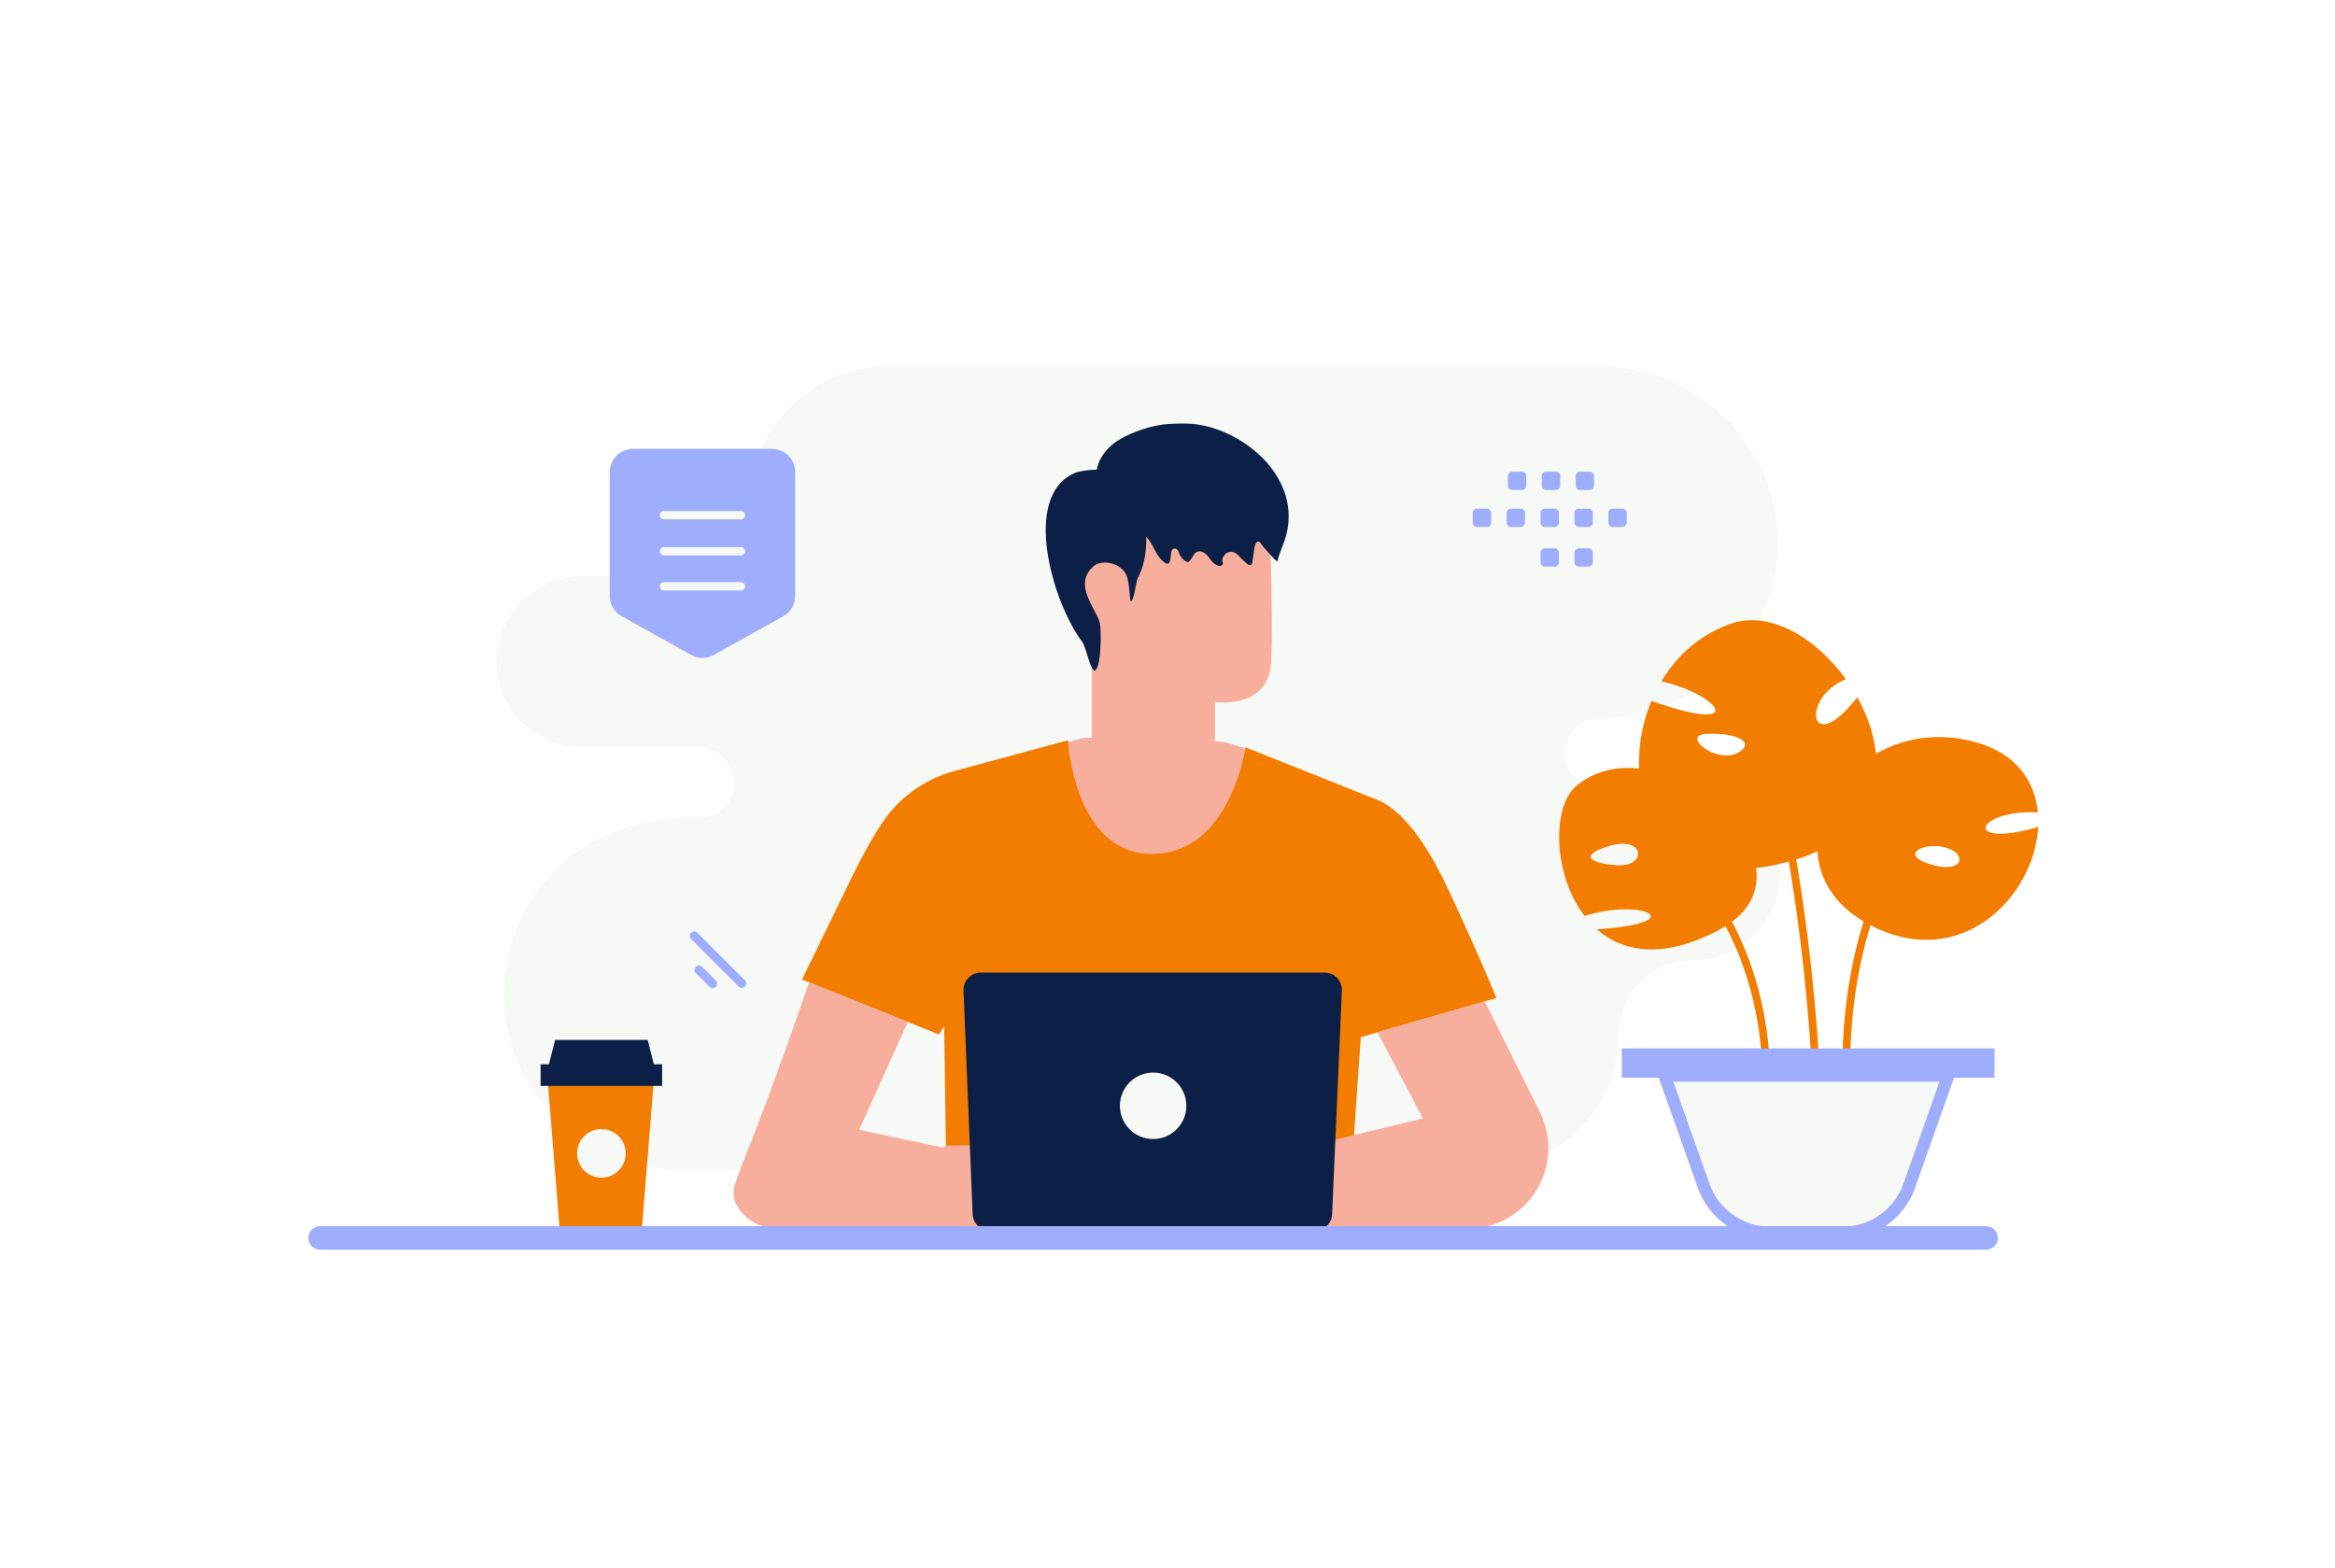
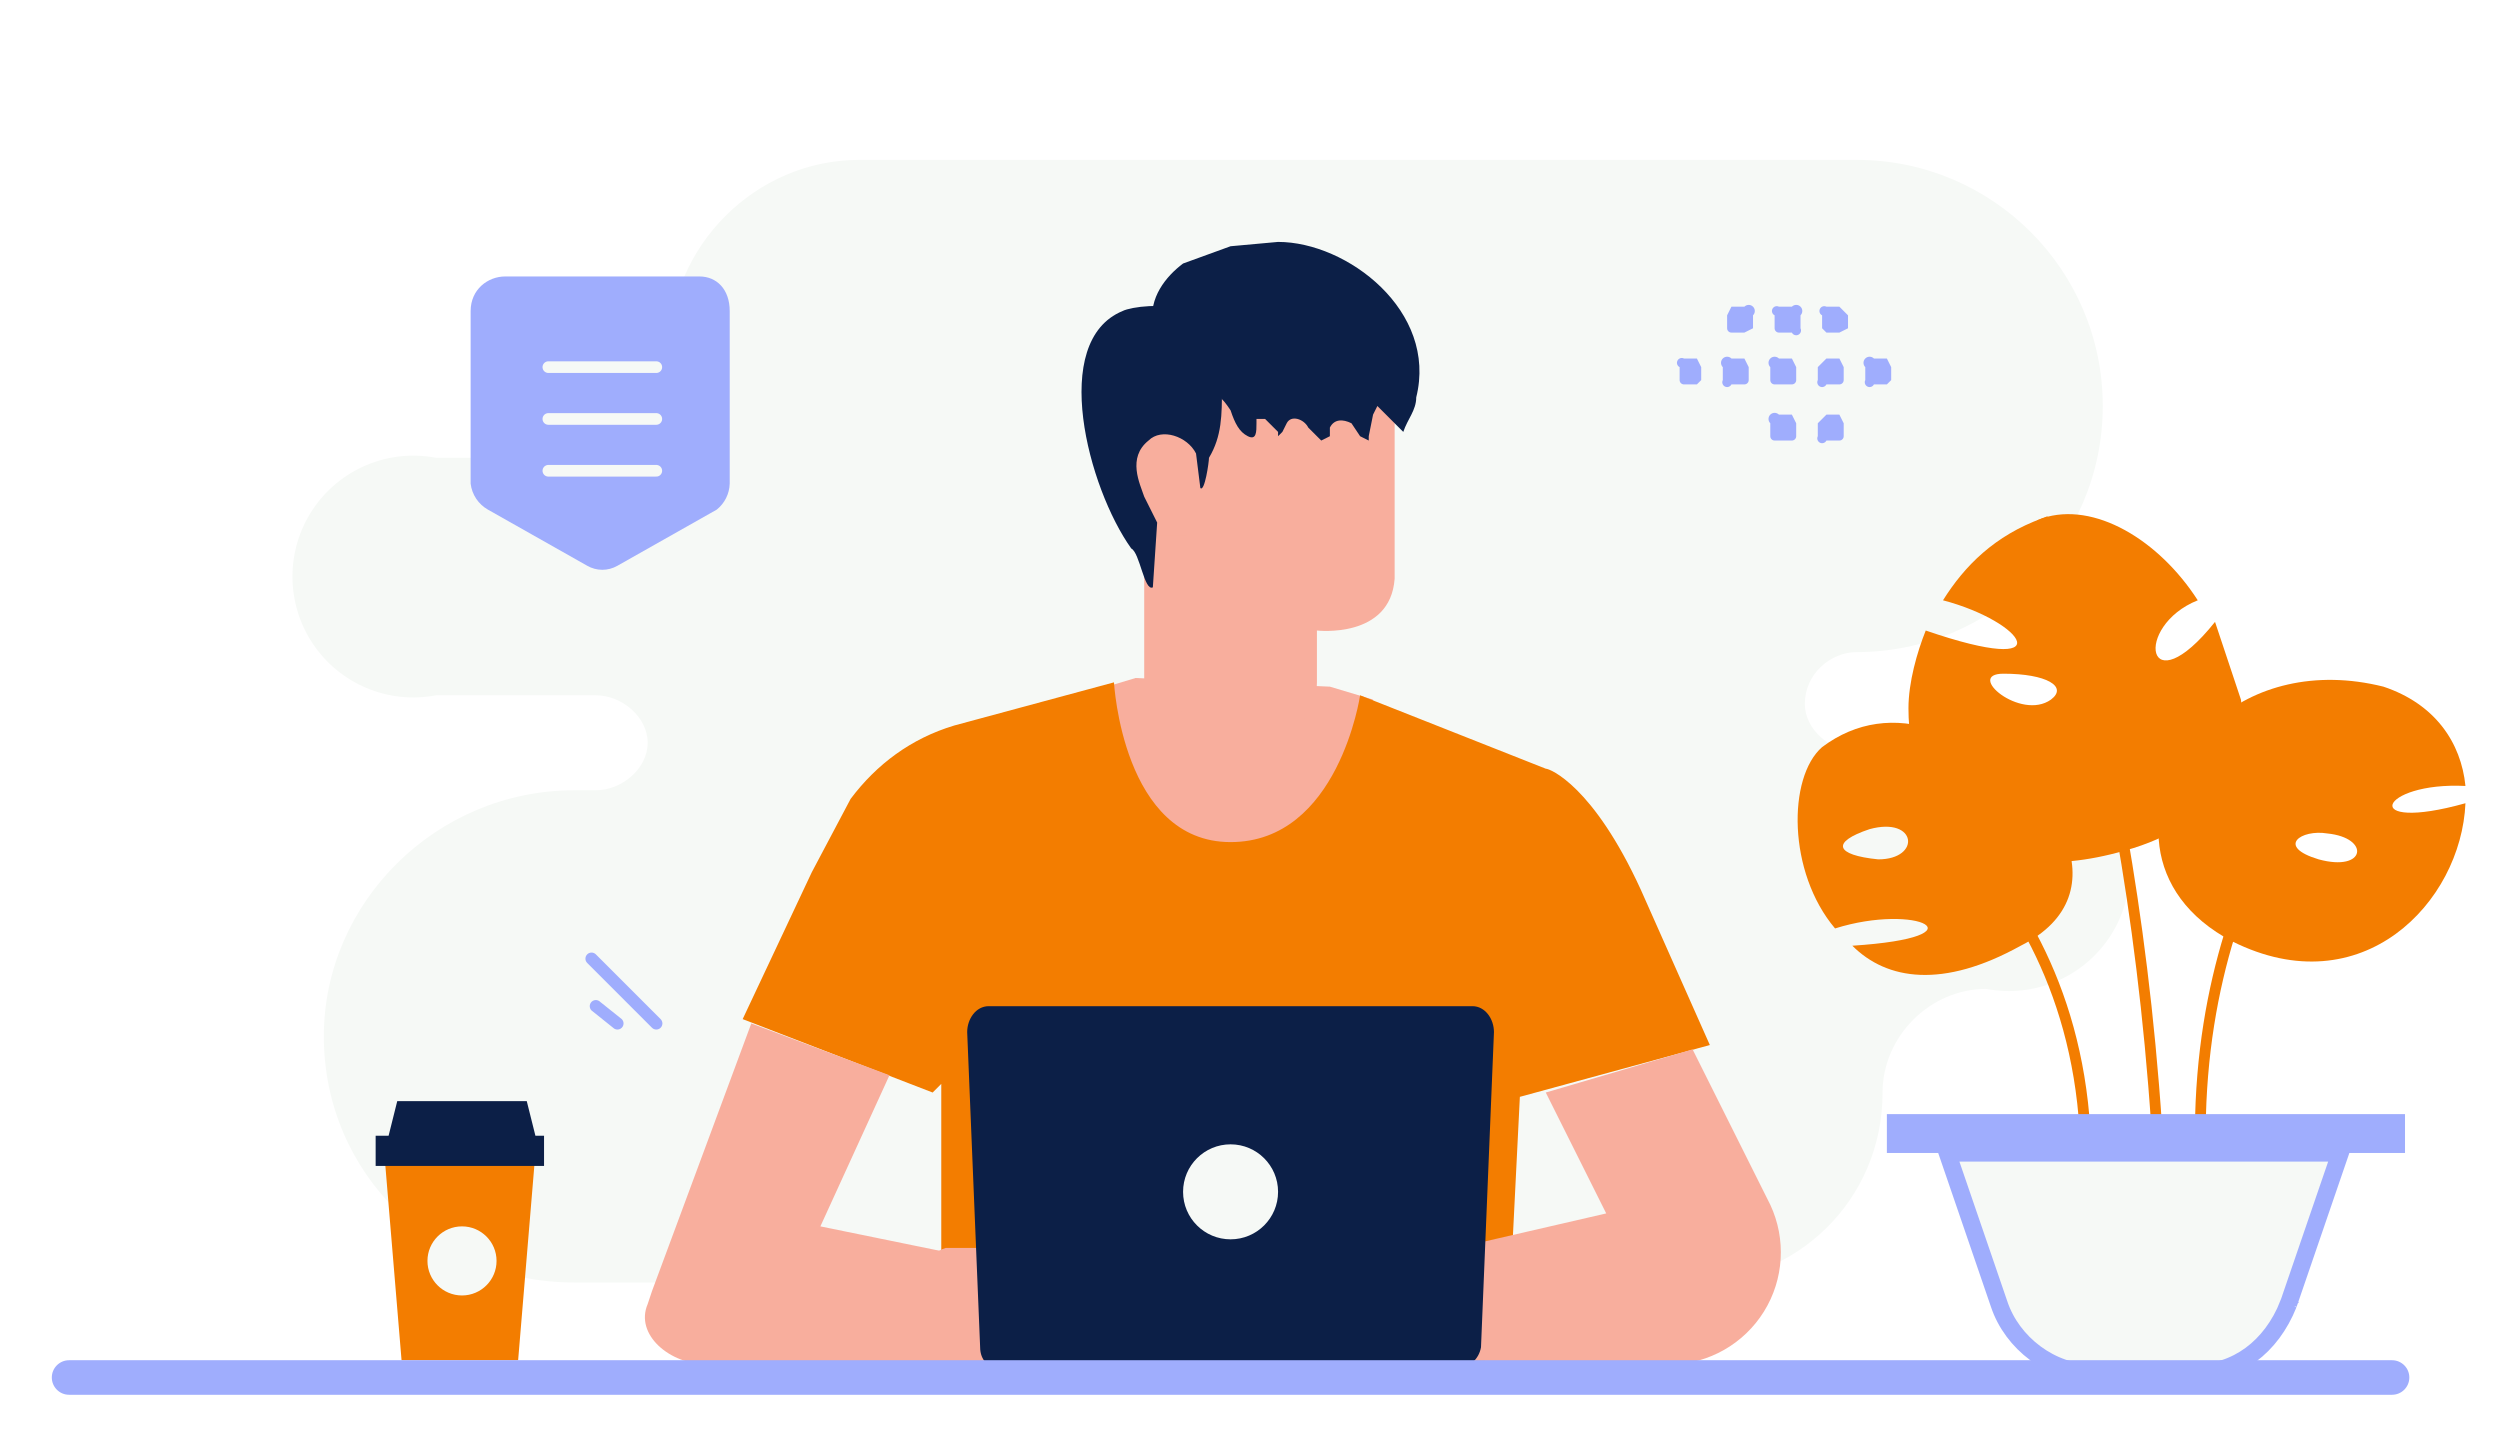
- <svg xmlns="http://www.w3.org/2000/svg" width="755" height="507" viewBox="0 0 755 507" fill="none">
-   <path fill-rule="evenodd" clip-rule="evenodd" d="M517.52 118.497C549.037 118.497 574.819 144.082 574.819 175.359C574.819 206.636 549.037 232.221 517.52 232.221C511.197 232.221 506.019 237.361 506.019 243.635C506.019 249.909 511.197 255.048 517.52 255.048H547.502C562.877 255.048 575.459 267.534 575.459 282.791C575.459 298.048 562.877 310.533 547.502 310.533C534.205 310.533 523.324 321.331 523.324 334.528C523.324 358.603 503.475 378.302 479.213 378.302H220.268C188.751 378.302 162.969 352.716 162.969 321.439C162.969 290.163 188.751 264.577 220.268 264.577H225.81C232.134 264.577 237.312 259.445 237.312 253.164C237.312 246.889 232.14 241.751 225.81 241.751H188.502C173.126 241.751 160.546 229.265 160.546 214.008C160.546 198.769 173.095 186.296 188.444 186.265H218.466C231.763 186.265 242.644 175.467 242.644 162.271C242.644 138.195 262.493 118.497 286.755 118.497H517.52Z" fill="#F6F9F6" />
-   <path d="M406.012 243.024L395.638 239.869L350.539 238.541L340.367 241.318L341.695 266.101L364.705 280.783L387.024 280.335L401.055 267.55L404.17 254.874L406.012 243.024Z" fill="#F8AE9D" />
-   <path d="M275.806 282.881C279.07 276.15 282.199 270.747 284.989 266.48C290.466 258.074 298.844 251.976 308.527 249.348L345.31 239.38C345.31 239.38 347.22 276.137 372.519 276.137C397.817 276.137 402.747 241.669 402.747 241.669L445.313 258.652C446.776 259.221 456.649 262.634 468.133 287.269C479.076 310.726 483.858 322.739 483.858 322.739L440.004 335.401L437.269 374.839L438.203 397.363L305.1 397.064L305.845 371.318L305.29 331.84L303.624 334.535L259.324 316.766C259.324 316.766 265.026 305.065 275.806 282.881Z" fill="#F37D00" />
-   <path d="M376.817 256.137C366.022 255.937 353.758 234.88 353.758 234.88L353.054 180.79C352.49 165.211 362.18 151.937 379.648 151.865L381.269 151.937C397.526 152.713 410.401 164.488 410.836 178.998C411.247 192.503 411.493 207.422 410.965 214.629C409.86 229.548 392.84 227.03 392.84 227.03C392.804 227.03 392.886 234.545 392.84 238.935C392.71 248.793 381.152 256.472 376.817 256.137Z" fill="#F8AE9D" />
-   <path d="M358.447 183.758C358.15 183.616 346.522 179.733 346.263 191.218C346.003 202.704 358.175 200.586 358.2 200.256C358.224 199.926 358.447 183.758 358.447 183.758ZM480.079 323.836L497.916 359.631C499.909 363.63 500.841 368.074 500.625 372.537C499.947 386.433 488.476 397.362 474.568 397.362L422.998 396.552L421.18 371.061L460.103 361.676L445.354 333.79L480.079 323.836ZM261.586 317.674C261.586 317.674 250.521 350.544 238.454 380.42C238.21 381.016 237.94 382.127 237.723 382.736C235 390.144 243.194 397.362 251.47 397.362L321.204 397.241V374.569L277.825 365.36L293.535 330.472L261.586 317.674Z" fill="#F8AE9D" />
-   <path d="M401.352 373.527C401.339 373.608 399.754 373.107 397.113 372.944C394.486 372.768 390.761 373.066 387.051 374.65C383.339 376.236 380.536 378.714 378.857 380.731C377.15 382.75 376.419 384.253 376.352 384.199C376.325 384.185 376.487 383.806 376.852 383.156C377.218 382.506 377.801 381.585 378.627 380.542C380.279 378.443 383.096 375.87 386.888 374.258C390.68 372.647 394.486 372.376 397.14 372.647C398.468 372.768 399.538 372.984 400.255 373.174C400.973 373.35 401.366 373.5 401.352 373.527ZM398.968 368.042C398.941 368.15 397.33 367.351 394.554 367.269C391.791 367.148 387.904 367.987 384.274 370.182C380.645 372.389 377.922 375.179 375.999 377.183C375.078 378.158 374.32 378.971 373.724 379.594C373.182 380.163 372.884 380.474 372.857 380.447C372.83 380.433 373.101 380.081 373.602 379.486C374.308 378.636 375.03 377.801 375.769 376.98C377.651 374.922 380.36 372.064 384.057 369.815C387.755 367.581 391.75 366.768 394.567 366.972C395.976 367.053 397.1 367.31 397.844 367.567C398.224 367.675 398.495 367.811 398.685 367.892C398.874 367.973 398.968 368.028 398.968 368.042Z" fill="#EB996E" />
-   <path d="M306.536 370.411H316.545C316.545 370.411 339.135 362.245 343.78 363.03C347.965 363.734 363.283 373.905 366.289 375.923C366.627 376.153 366.871 376.465 367.02 376.844C367.315 377.641 367.289 378.521 366.948 379.299C366.607 380.077 365.977 380.692 365.192 381.016L364.88 381.151L365.016 381.611C365.192 382.18 365.274 382.817 365.246 383.44C365.138 385.593 362.24 386.243 361.143 384.388L361.725 385.417C361.955 385.837 362.078 386.311 362.05 386.785L361.996 387.72C361.967 388.225 361.786 388.71 361.476 389.112C361.167 389.513 360.744 389.811 360.262 389.968C359.804 390.12 359.312 390.136 358.846 390.013C358.379 389.89 357.959 389.635 357.635 389.277C355.699 387.137 351.5 382.857 348.656 382.384C346.137 381.963 341.925 381.909 339.379 381.923C338.748 381.924 338.132 382.116 337.612 382.474C337.093 382.831 336.693 383.338 336.467 383.927C338.146 384.049 349.888 390.17 354.046 392.365C355.333 393.042 356.294 394.261 356.457 395.71C356.606 397.01 355.955 398.378 353.382 397.769C347.857 396.482 337.93 391.917 337.93 391.917C337.93 391.917 332.81 390.455 329.492 392.798C324.82 396.089 322.68 397.294 318.671 395.967C314.662 394.64 311.71 392.731 311.71 392.731L303.814 391.944C303.787 391.944 296.325 373.282 306.536 370.411Z" fill="#F8AE9D" />
-   <path d="M336.371 374.231C336.386 374.312 337.97 373.811 340.611 373.648C343.238 373.472 346.962 373.77 350.674 375.355C354.384 376.94 357.188 379.418 358.867 381.435C360.574 383.454 361.305 384.957 361.373 384.903C361.4 384.889 361.237 384.51 360.871 383.86C360.349 382.944 359.756 382.07 359.097 381.246C357.445 379.147 354.628 376.574 350.836 374.962C347.044 373.351 343.238 373.08 340.584 373.351C339.533 373.442 338.491 373.618 337.469 373.878C336.751 374.068 336.358 374.204 336.371 374.231ZM338.755 368.746C338.782 368.854 340.394 368.055 343.17 367.973C345.933 367.852 349.82 368.691 353.449 370.886C357.079 373.093 359.801 375.883 361.724 377.887C362.645 378.862 363.404 379.675 364 380.298C364.541 380.867 364.839 381.178 364.866 381.151C364.893 381.137 364.623 380.785 364.122 380.19C363.417 379.34 362.694 378.504 361.955 377.684C360.072 375.626 357.363 372.768 353.667 370.52C349.969 368.285 345.974 367.473 343.157 367.676C341.748 367.757 340.624 368.014 339.879 368.271C339.5 368.38 339.229 368.515 339.04 368.596C338.85 368.678 338.755 368.732 338.755 368.746Z" fill="#EB996E" />
-   <path d="M320.079 397.999H425.161C426.599 398.001 427.981 397.446 429.018 396.451C430.056 395.457 430.668 394.099 430.727 392.663L433.883 320.342C434.019 317.173 431.486 314.518 428.317 314.518H317.126C313.957 314.518 311.425 317.159 311.547 320.328L314.499 392.663C314.621 395.643 317.086 397.999 320.079 397.999Z" fill="#0C1F47" />
-   <path d="M362.104 357.597C362.102 359.008 362.379 360.406 362.919 361.711C363.459 363.015 364.25 364.2 365.248 365.198C366.246 366.196 367.431 366.988 368.735 367.527C370.04 368.067 371.438 368.344 372.849 368.343C374.261 368.345 375.659 368.067 376.963 367.528C378.267 366.988 379.453 366.197 380.451 365.198C381.449 364.2 382.24 363.015 382.78 361.711C383.32 360.406 383.597 359.008 383.595 357.597C383.597 356.185 383.319 354.787 382.78 353.483C382.24 352.179 381.448 350.994 380.45 349.996C379.452 348.998 378.267 348.206 376.963 347.667C375.658 347.127 374.261 346.85 372.849 346.851C366.908 346.851 362.104 351.681 362.104 357.597Z" fill="#F6F9F6" />
-   <path d="M362.511 204.683H353.03V245.313H362.511V204.683Z" fill="#F8AE9D" />
-   <path d="M358.79 168.38C360.498 170.584 363.511 171.069 365.993 171.506C369.328 172.091 370.979 173.311 372.711 176.587C373.807 178.679 374.904 180.97 376.867 182.104C378.462 183.029 378.404 180.67 378.657 178.843C378.681 178.681 378.713 178.521 378.755 178.363C379.141 176.904 380.694 177.153 381.149 178.592C381.564 179.887 382.454 180.983 383.585 181.593C383.769 181.692 383.966 181.779 384.162 181.742C384.427 181.705 384.635 181.456 384.808 181.232C385.171 180.763 385.532 180.166 385.904 179.535C387.128 177.46 389.444 178.201 390.811 180.186C391.665 181.419 392.681 182.689 394.077 182.975C394.527 183.075 395.093 183 395.301 182.565C395.567 182.028 395.152 181.493 395.221 180.945C395.278 180.435 395.498 180.21 395.74 179.775C396.691 178.083 398.868 178.022 400.206 179.428C401.138 180.404 402.109 181.343 403.116 182.24C403.543 182.614 404.166 182.988 404.593 182.614C404.825 182.415 404.882 182.078 404.928 181.755C405.171 180.173 405.401 178.592 405.644 177.01C405.782 176.126 406.256 174.967 407.064 175.192C407.456 175.304 407.687 175.715 407.906 176.089C408.172 176.561 412.916 181.954 413.008 181.543C413.747 178.479 415.259 175.69 415.998 172.626C420.777 152.912 399.572 137.058 383.377 136.971C379.776 136.947 376.486 137.005 372.988 137.839C369.259 138.736 365.323 140.16 361.941 142.165C357.197 144.967 353.607 150.06 354.53 156.138" fill="#0C1F47" />
-   <path d="M367.306 161.715C369.689 164.332 370.32 168.013 370.542 171.49C370.869 176.734 370.426 182.183 367.925 186.838C367.214 188.164 366.688 194.722 365.59 194.36C365.239 194.247 365.298 189.16 364.375 186.419C362.949 182.172 356.384 180.552 353.429 183.237C348.71 187.507 351.478 192.694 353.044 195.923C353.979 197.871 355.461 200.057 355.719 202.118C356.034 204.758 356.128 214.375 354.352 216.618C352.868 218.497 351.292 209.414 349.948 207.623C340.007 194.292 330.475 160.345 347.449 152.982C350.03 151.861 357.997 151.283 360.415 152.71" fill="#0C1F47" />
-   <path fill-rule="evenodd" clip-rule="evenodd" d="M477.587 170.404H480.748C481.512 170.404 482.127 169.782 482.127 169.024V165.863C482.127 165.099 481.506 164.483 480.748 164.483H477.587C477.221 164.485 476.871 164.63 476.613 164.889C476.354 165.147 476.208 165.498 476.207 165.863V169.024C476.207 169.205 476.242 169.385 476.311 169.552C476.38 169.72 476.482 169.872 476.61 170.001C476.738 170.129 476.891 170.23 477.058 170.3C477.226 170.369 477.406 170.404 477.587 170.404ZM488.547 170.404H491.708C492.073 170.402 492.423 170.257 492.682 169.998C492.94 169.74 493.086 169.389 493.087 169.024V165.863C493.087 165.099 492.466 164.483 491.708 164.483H488.547C488.181 164.485 487.831 164.63 487.573 164.889C487.314 165.147 487.168 165.498 487.167 165.863V169.024C487.168 169.389 487.314 169.74 487.573 169.998C487.831 170.257 488.181 170.402 488.547 170.404ZM499.514 170.404H502.674C503.04 170.402 503.39 170.257 503.649 169.998C503.907 169.74 504.053 169.389 504.054 169.024V165.863C504.054 165.099 503.433 164.483 502.674 164.483H499.514C499.148 164.485 498.798 164.63 498.539 164.889C498.281 165.147 498.135 165.498 498.134 165.863V169.024C498.133 169.205 498.169 169.385 498.238 169.552C498.307 169.72 498.409 169.872 498.537 170.001C498.665 170.129 498.818 170.23 498.985 170.3C499.153 170.369 499.332 170.404 499.514 170.404ZM510.474 170.404H513.634C514 170.402 514.35 170.257 514.609 169.998C514.867 169.74 515.013 169.389 515.014 169.024V165.863C515.014 165.099 514.393 164.483 513.634 164.483H510.474C509.71 164.483 509.087 165.105 509.087 165.863V169.024C509.091 169.39 509.239 169.739 509.498 169.998C509.757 170.256 510.108 170.402 510.474 170.404ZM521.435 170.404H524.595C525.36 170.404 525.982 169.782 525.982 169.024V165.863C525.982 165.099 525.36 164.483 524.595 164.483H521.435C521.069 164.485 520.719 164.63 520.46 164.889C520.202 165.147 520.056 165.498 520.055 165.863V169.024C520.056 169.389 520.202 169.74 520.46 169.998C520.719 170.257 521.069 170.402 521.435 170.404ZM488.949 158.453H492.11C492.867 158.453 493.489 157.831 493.489 157.073V153.905C493.488 153.54 493.342 153.19 493.084 152.931C492.825 152.673 492.475 152.527 492.11 152.526H488.949C488.184 152.526 487.569 153.148 487.569 153.905V157.067C487.568 157.248 487.603 157.429 487.672 157.597C487.741 157.765 487.842 157.918 487.97 158.047C488.099 158.176 488.251 158.278 488.419 158.348C488.587 158.418 488.767 158.453 488.949 158.453ZM499.909 158.453H503.07C503.435 158.452 503.785 158.306 504.044 158.048C504.302 157.789 504.448 157.439 504.449 157.073V153.905C504.448 153.54 504.302 153.19 504.044 152.931C503.785 152.673 503.435 152.527 503.07 152.526H499.909C499.544 152.527 499.193 152.673 498.935 152.931C498.677 153.19 498.531 153.54 498.529 153.905V157.067C498.528 157.248 498.563 157.429 498.632 157.597C498.701 157.765 498.802 157.918 498.93 158.047C499.059 158.176 499.211 158.278 499.379 158.348C499.547 158.418 499.727 158.453 499.909 158.453ZM510.869 158.453H514.03C514.795 158.453 515.416 157.831 515.416 157.073V153.905C515.416 153.148 514.795 152.526 514.03 152.526H510.869C510.504 152.527 510.153 152.673 509.895 152.931C509.637 153.19 509.491 153.54 509.489 153.905V157.067C509.489 157.831 510.111 158.453 510.869 158.453ZM499.514 183.243H502.674C503.04 183.242 503.39 183.096 503.649 182.838C503.907 182.579 504.053 182.229 504.054 181.864V178.702C504.054 177.938 503.433 177.322 502.674 177.322H499.514C499.148 177.324 498.798 177.469 498.539 177.728C498.281 177.986 498.135 178.337 498.134 178.702V181.864C498.133 182.045 498.169 182.225 498.238 182.392C498.307 182.56 498.409 182.712 498.537 182.84C498.665 182.969 498.818 183.07 498.985 183.139C499.153 183.209 499.332 183.244 499.514 183.243ZM510.474 183.243H513.634C514 183.242 514.35 183.096 514.609 182.838C514.867 182.579 515.013 182.229 515.014 181.864V178.702C515.014 177.938 514.393 177.322 513.634 177.322H510.474C509.71 177.322 509.087 177.945 509.087 178.702V181.864C509.091 182.23 509.239 182.579 509.498 182.837C509.757 183.095 510.108 183.241 510.474 183.243Z" fill="#9FADFD" />
-   <path d="M529.981 244.757C530.175 238.683 531.553 232.473 533.98 226.669C565.584 237.754 556.323 224.735 537.203 220.324C542.347 211.716 550.151 204.732 560.362 201.501C572.728 197.593 587.384 206.493 596.837 219.628C581.968 225.799 585.132 245.434 600.545 225.451C603.632 230.983 605.748 236.942 606.466 242.881C608.271 257.506 601.535 271.86 579.735 278.244C544.599 288.593 529.205 267.642 529.981 244.757ZM552.073 237.29C542.794 237.561 555.78 247.949 562.73 242.92C567.078 239.747 561.371 237.019 552.073 237.29Z" fill="#F37D00" />
-   <path d="M588.218 394.14C589.751 275.729 560.381 201.521 560.381 201.521" stroke="#F37D00" stroke-width="2.5" stroke-miterlimit="10" />
-   <path d="M596.075 252.456C600.928 272.943 606.344 261.529 600.482 248.065C610.013 239.901 623.99 235.646 639.5 240.191C652.022 243.867 657.961 252.727 658.932 262.709C638.879 261.741 633.988 274.548 659.03 267.448C657.845 289.773 634.259 314.438 604.869 299.252C583.301 288.109 583.904 266.694 596.075 252.456ZM625.135 279.771C635.774 282.615 636.297 274.781 626.999 273.697C620.379 272.924 614.497 276.928 625.135 279.771Z" fill="#F37D00" />
-   <path d="M597.381 356.553C592.508 282.21 635.06 244.777 635.06 244.777" stroke="#F37D00" stroke-width="2.5" stroke-miterlimit="10" />
-   <path d="M512.346 296.205C502.019 282.74 501.766 260.706 509.706 254.129C517.219 247.9 526.808 247.145 536.049 249.699C533.7 263.705 545.153 269.857 542.416 252.02C563.944 261.635 580.037 287.693 556.083 300.577C537.835 310.365 524.789 307.948 516.307 300.5C547.211 298.526 531.389 290.188 512.346 296.205ZM520.422 273.552C511.414 276.202 512.676 279.026 522.654 279.78C532.613 280.535 532.05 270.166 520.422 273.552Z" fill="#F37D00" />
-   <path d="M571.058 355.875C574.028 282.208 515.868 255.28 515.868 255.28" stroke="#F37D00" stroke-width="2.5" stroke-miterlimit="10" />
-   <path d="M629.954 347.777H538.215L550.85 383.46C554.085 392.591 562.765 398.719 572.495 398.719H595.693C605.425 398.719 614.103 392.609 617.337 383.46L618.929 384.024L617.337 383.46L629.954 347.777Z" fill="#F6F9F6" stroke="#9FADFD" stroke-width="4" />
-   <path d="M642.911 346.527V341.024H526.398V346.527H642.911Z" fill="#9FADFD" stroke="#9FADFD" stroke-width="4" />
-   <path d="M177.011 348.5L180.874 396.554H207.608L211.48 348.5H177.011Z" fill="#F37D00" />
-   <path d="M174.8 344.167H214.1V351.171H174.8V344.167ZM177.493 344.167H211.408L209.428 336.293H179.481L177.493 344.167Z" fill="#0C1F47" />
-   <path d="M186.59 372.974C186.59 374.006 186.793 375.029 187.188 375.982C187.583 376.936 188.162 377.803 188.892 378.533C189.621 379.262 190.488 379.841 191.442 380.236C192.395 380.631 193.418 380.834 194.45 380.834C195.482 380.834 196.504 380.631 197.458 380.236C198.412 379.841 199.278 379.262 200.008 378.533C200.738 377.803 201.317 376.936 201.712 375.982C202.107 375.029 202.31 374.006 202.31 372.974C202.31 371.942 202.107 370.92 201.712 369.966C201.317 369.012 200.739 368.145 200.009 367.415C199.279 366.685 198.412 366.107 197.458 365.712C196.504 365.317 195.482 365.114 194.45 365.114C193.418 365.114 192.395 365.317 191.442 365.712C190.488 366.107 189.621 366.686 188.892 367.416C188.162 368.146 187.583 369.012 187.188 369.966C186.793 370.92 186.59 371.942 186.59 372.974Z" fill="#F6F9F6" />
-   <path fill-rule="evenodd" clip-rule="evenodd" d="M257.115 192.714V152.658C257.115 148.508 253.761 145.147 249.62 145.147H204.652C200.51 145.147 197.156 148.508 197.156 152.658V192.714C197.156 194.053 197.513 195.367 198.191 196.521C198.869 197.675 199.843 198.627 201.013 199.279L223.497 211.794C224.61 212.415 225.863 212.74 227.137 212.74C228.412 212.74 229.665 212.415 230.778 211.794L253.263 199.279C254.431 198.626 255.404 197.674 256.081 196.52C256.758 195.366 257.115 194.052 257.115 192.714Z" fill="#9FADFD" />
-   <path d="M239.597 189.612H214.671M239.597 178.27H214.671H239.597ZM239.597 166.592H214.671H239.597Z" stroke="#F6F9F6" stroke-width="2.677" stroke-linecap="round" stroke-linejoin="round" />
-   <path d="M103.504 396.51H642.194C644.296 396.51 646 398.214 646 400.316C646 402.418 644.296 404.121 642.194 404.121H103.504C101.402 404.121 99.698 402.418 99.698 400.316C99.698 398.214 101.402 396.51 103.504 396.51Z" fill="#9FADFD" />
-   <path d="M225.504 301.637L240.896 317.03C241.457 317.59 241.457 318.499 240.896 319.059C240.336 319.62 239.427 319.62 238.866 319.059L223.474 303.667C222.913 303.106 222.913 302.197 223.474 301.637C224.034 301.076 224.943 301.077 225.504 301.637Z" fill="#9FADFD" />
-   <path d="M227.01 312.657L231.449 317.096C232.009 317.657 232.01 318.566 231.449 319.126C230.889 319.687 229.98 319.686 229.419 319.126L224.98 314.687C224.42 314.126 224.42 313.217 224.98 312.657C225.54 312.096 226.449 312.097 227.01 312.657Z" fill="#9FADFD" />
+ <svg xmlns="http://www.w3.org/2000/svg" width="578.9" height="331" viewBox="0 0 579 331" fill="none">
+   <path fill-rule="evenodd" clip-rule="evenodd" d="M430 37a57 57 0 1 1 0 114c-6 0-12 5-12 12 0 6 6 11 12 11h30a28 28 0 1 1 0 55c-13 0-24 11-24 24 0 25-20 44-44 44H133c-32 0-58-25-58-57 0-31 26-57 58-57h5c6 0 12-5 12-11s-6-11-12-11h-37a28 28 0 1 1 0-55h30c13-1 24-12 24-25 0-24 20-44 44-44z" fill="#f6f9f6" />
+   <path d="m318 162-10-3-45-2-10 3 1 25 23 15 22-1 14-13 3-12z" fill="#f8ae9d" />
+   <path d="m188 202 9-17c6-8 14-14 24-17l37-10s2 37 27 37 30-34 30-34l43 17c1 0 11 4 22 28l16 36-44 12-2 40 1 22H217l1-26v-39l-2 2-44-17 16-34z" fill="#f37d00" />
+   <path d="M289 175c-11 0-23-21-23-21l-1-54c0-16 9-29 27-29h2c16 1 29 12 29 27v36c-1 14-18 12-18 12v12c0 10-12 17-16 17z" fill="#f8ae9d" />
+   <path d="M271 103c-1 0-12-4-12 7-1 12 11 9 12 9v-16zm121 140 18 36a26 26 0 0 1-23 37l-52-1-2-25 39-9-14-28zm-218-6-23 62-1 3c-3 7 5 14 14 14h70v-23l-44-9 16-35z" fill="#f8ae9d" />
+   <path d="M314 292h-5a22 22 0 0 0-18 8l-2 3v-1a20 20 0 0 1 10-9c4-1 8-2 10-1a19 19 0 0 1 5 0zm-3-5-4-1c-3 0-7 1-10 3l-9 7-2 2-1 1 1-1 2-2 8-7c4-3 8-3 11-3h3l1 1z" fill="#eb996e" />
+   <path d="M219 289h10s22-8 27-7a130 130 0 0 1 23 14 3 3 0 0 1-2 4v1l1 1c-1 2-3 3-5 1l1 1v3a3 3 0 0 1-4 1c-2-2-6-6-9-7h-9a3 3 0 0 0-3 2l17 8c2 1 3 2 3 4 0 1-1 2-3 2l-16-6s-5-2-8 1c-5 3-7 4-11 3l-7-3-8-1s-7-19 3-22z" fill="#f8ae9d" />
+   <path d="M249 293h4a22 22 0 0 1 18 7l3 4-1-1-2-3c-1-2-4-5-8-6-4-2-7-2-10-2a19 19 0 0 0-4 1zm2-5 4-1 11 3 8 7 2 2 1 1-1-1-2-2-8-8c-4-2-8-3-11-2h-4v1z" fill="#eb996e" />
+   <path d="M232 317h105a6 6 0 0 0 6-5l3-73c0-3-2-6-5-6H229c-3 0-5 3-5 6l3 73c0 3 2 5 5 5z" fill="#0c1f47" />
+   <path d="M274 276a11 11 0 1 0 22 0 11 11 0 1 0-22 0z" fill="#f6f9f6" />
+   <path d="M275 124h-10v40h10z" fill="#f8ae9d" />
+   <path d="M271 87c2 2 5 3 7 3 4 1 5 2 7 5 1 3 2 5 4 6s2-1 2-3v-1h2l3 3v1l1-1 1-2c1-2 4-1 5 1l3 3 2-1v-2c1-2 3-2 5-1l2 3 2 1v-1l1-5 1-2 1 1 5 5c1-3 3-5 3-8 5-20-16-36-32-36l-11 1-11 4c-4 3-8 8-7 14" fill="#0c1f47" />
+   <path d="M280 81c2 2 3 6 3 9 0 6 0 11-3 16 0 1-1 8-2 7l-1-8c-2-4-8-6-11-3-5 4-2 10-1 13l3 6-1 15c-2 1-3-8-5-9-10-14-19-48-2-55 2-1 10-2 13 0" fill="#0c1f47" />
+   <path fill-rule="evenodd" clip-rule="evenodd" d="M390 89h3l1-1v-3l-1-2h-3a1 1 0 0 0-1 2v3a1 1 0 0 0 1 1zm11 0h3a1 1 0 0 0 1-1v-3l-1-2h-3a1 1 0 0 0-2 2v3a1 1 0 0 0 2 1zm11 0h3a1 1 0 0 0 1-1v-3l-1-2h-3a1 1 0 0 0-2 2v3a1 1 0 0 0 1 1h1zm11 0h3a1 1 0 0 0 1-1v-3l-1-2h-3l-2 2v3a1 1 0 0 0 2 1zm11 0h3l1-1v-3l-1-2h-3a1 1 0 0 0-2 2v3a1 1 0 0 0 2 1zm-33-12h3l2-1v-3a1 1 0 0 0-2-2h-3l-1 2v3a1 1 0 0 0 1 1zm11 0h3a1 1 0 0 0 2-1v-3a1 1 0 0 0-2-2h-3a1 1 0 0 0-1 2v3a1 1 0 0 0 1 1zm11 0h3l2-1v-3l-2-2h-3a1 1 0 0 0-1 2v3l1 1zm-11 25h3a1 1 0 0 0 1-1v-3l-1-2h-3a1 1 0 0 0-2 2v3a1 1 0 0 0 1 1h1zm11 0h3a1 1 0 0 0 1-1v-3l-1-2h-3l-2 2v3a1 1 0 0 0 2 1z" fill="#9fadfd" />
+   <path d="M442 164c0-6 2-13 4-18 32 11 23-2 4-7 5-8 12-15 23-19 12-4 27 5 36 19-15 6-12 25 4 5l6 18c2 14-5 29-27 35-35 10-50-10-50-33zm22-8c-9 0 4 11 11 6 4-3-1-6-11-6z" fill="#f37d00" />
+   <path d="M501 313c1-118-28-193-28-193" stroke="#f37d00" stroke-width="2.5" stroke-miterlimit="10" />
+   <path d="M508 171c5 21 11 9 5-4 9-8 23-12 39-8 12 4 18 13 19 23-20-1-25 11 0 4-1 23-24 47-54 32-21-11-21-32-9-47zm29 28c11 3 12-5 2-6-6-1-12 3-2 6z" fill="#f37d00" />
+   <path d="M510 275c-5-74 37-111 37-111" stroke="#f37d00" stroke-width="2.5" stroke-miterlimit="10" />
+   <path d="M425 215c-11-13-11-35-3-42 8-6 17-7 26-4-2 14 9 20 7 2 21 10 37 36 13 48-18 10-31 8-39 0 31-2 15-10-4-4zm8-23c-9 3-8 6 2 7 10 0 9-10-2-7z" fill="#f37d00" />
+   <path d="M483 275c3-74-55-101-55-101" stroke="#f37d00" stroke-width="2.5" stroke-miterlimit="10" />
+   <path d="M542 267h-91l12 35c3 9 12 16 22 16h23c10 0 18-6 22-16l1 1-1-1z" fill="#f6f9f6" stroke="#9fadfd" stroke-width="4" />
+   <path d="M555 265v-5H439v5z" fill="#9fadfd" stroke="#9fadfd" stroke-width="4" />
+   <path d="m89 267 4 48h27l4-48z" fill="#f37d00" />
+   <path d="M87 263h39v7H87Zm3 0h34l-2-8H92Z" fill="#0c1f47" />
+   <path d="M99 292a8 8 0 1 0 16 0 8 8 0 0 0-16 0z" fill="#f6f9f6" />
+   <path fill-rule="evenodd" clip-rule="evenodd" d="M169 112V72c0-5-3-8-7-8h-45c-4 0-8 3-8 8v40a8 8 0 0 0 4 6l23 13a7 7 0 0 0 7 0l23-13a8 8 0 0 0 3-6z" fill="#9fadfd" />
+   <path d="M152 109h-25m25-12h-25zm0-12h-25z" stroke="#f6f9f6" stroke-width="2.7" stroke-linecap="round" stroke-linejoin="round" />
+   <path d="M16 315h538a4 4 0 1 1 0 8H16a4 4 0 1 1 0-8zm122-94 15 15a1 1 0 1 1-2 2l-15-15a1 1 0 1 1 2-2zm1 11 5 4a1 1 0 0 1-2 2l-5-4a1 1 0 0 1 2-2z" fill="#9fadfd" />
+   <path d="M0 0h579v331H0z" />
+   <rect width="561.1" height="323.1" x="16" y="5" ry="2" />
</svg>
